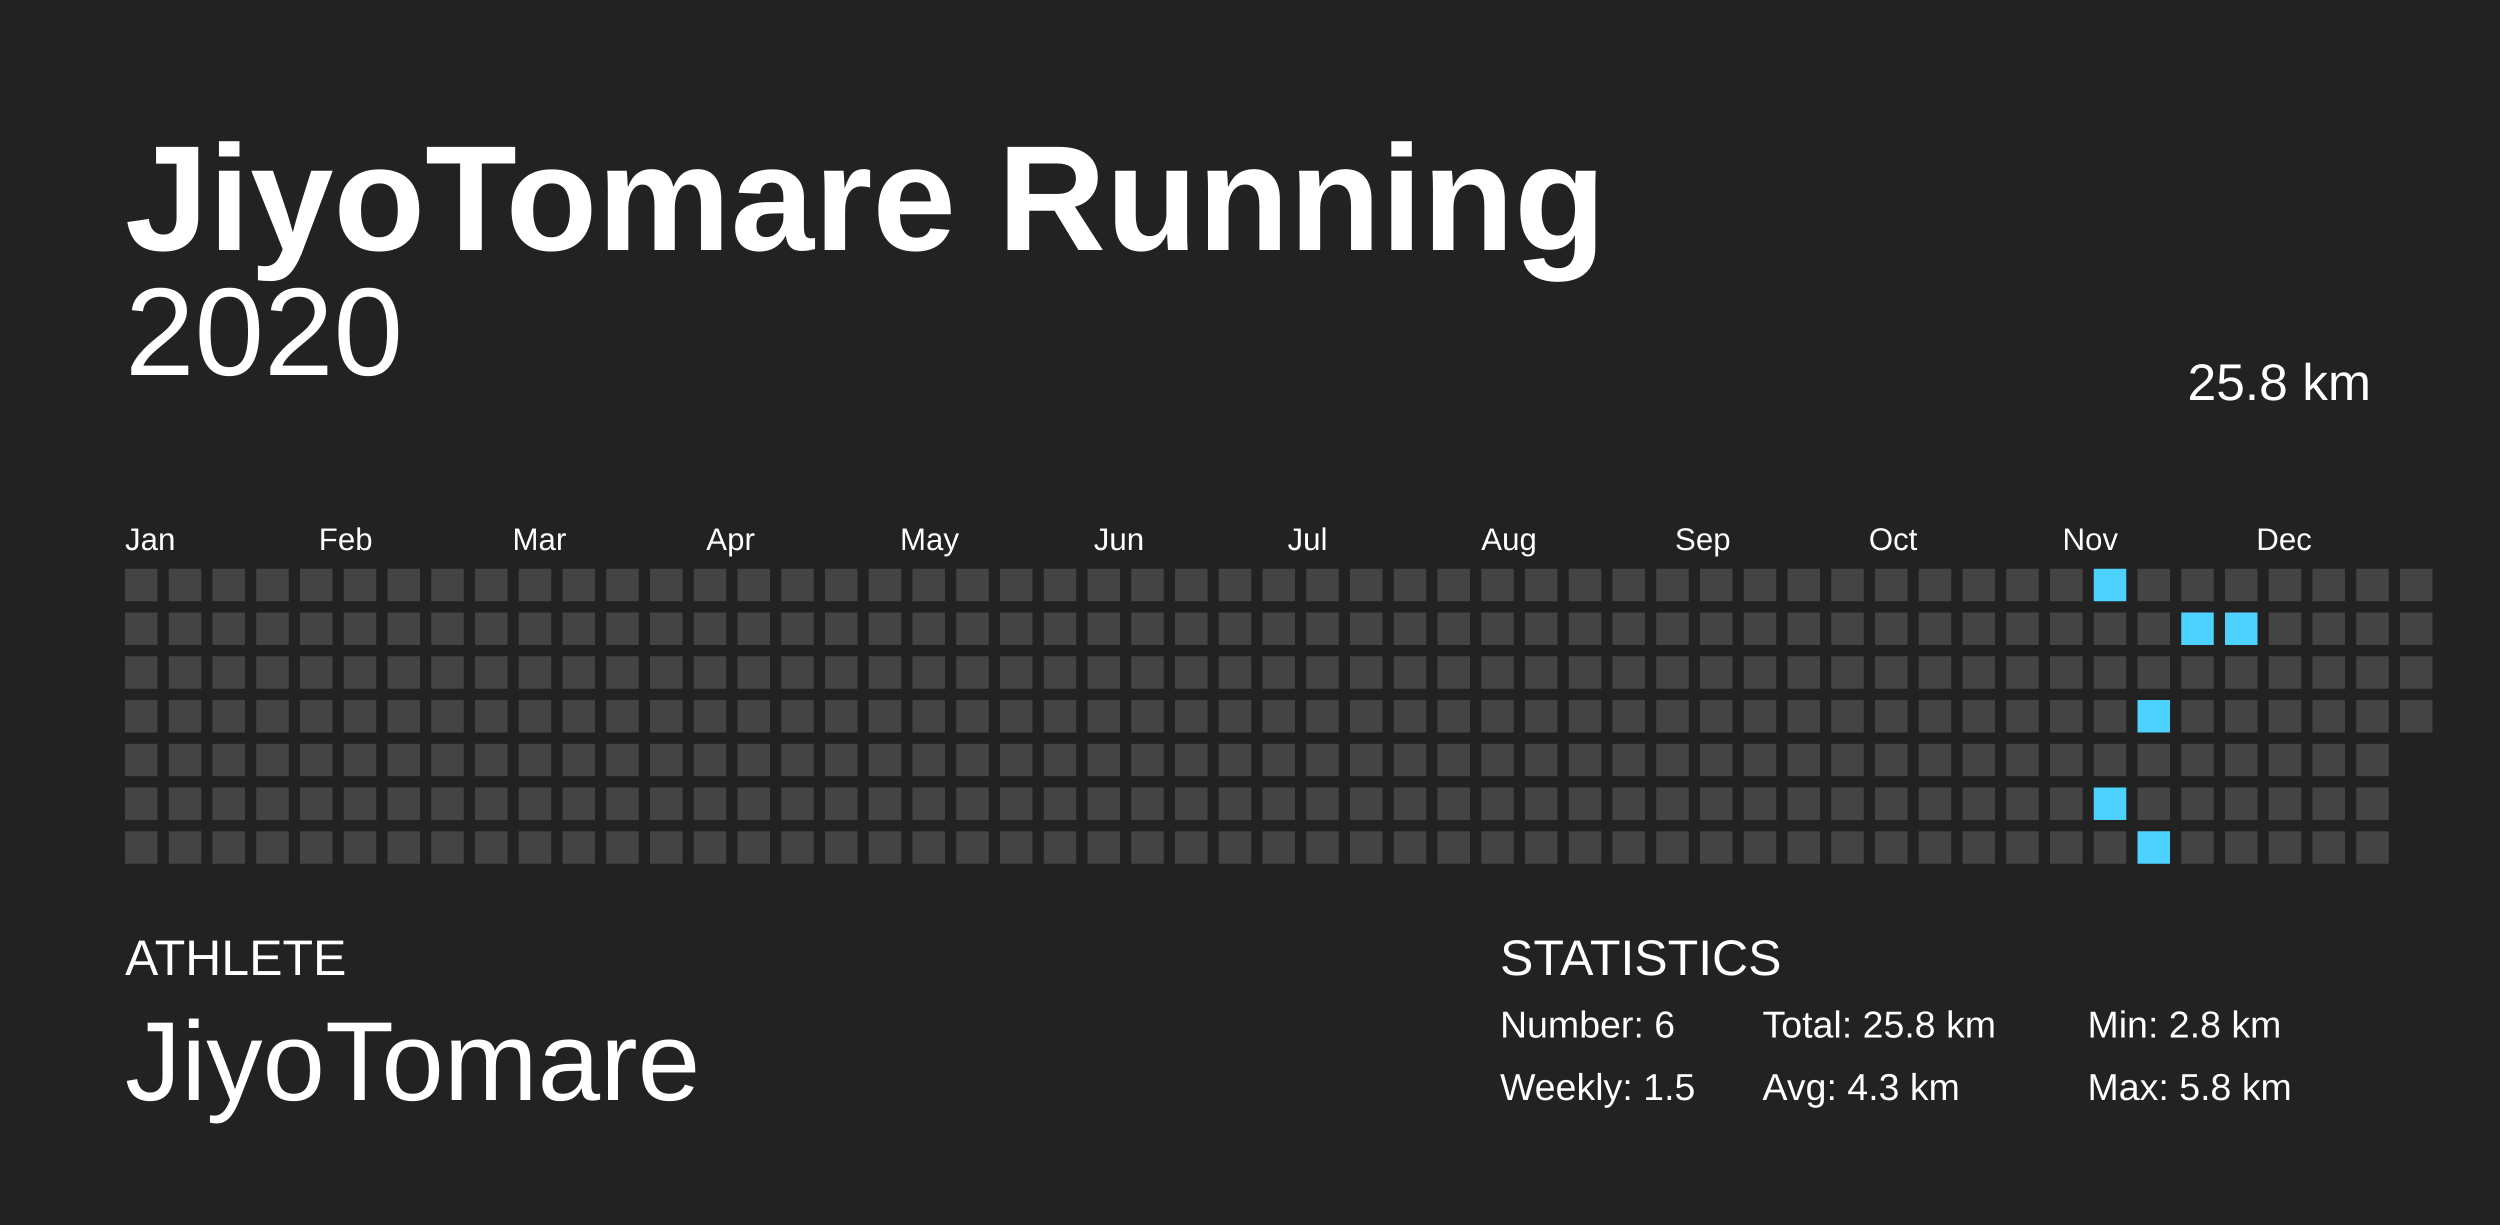
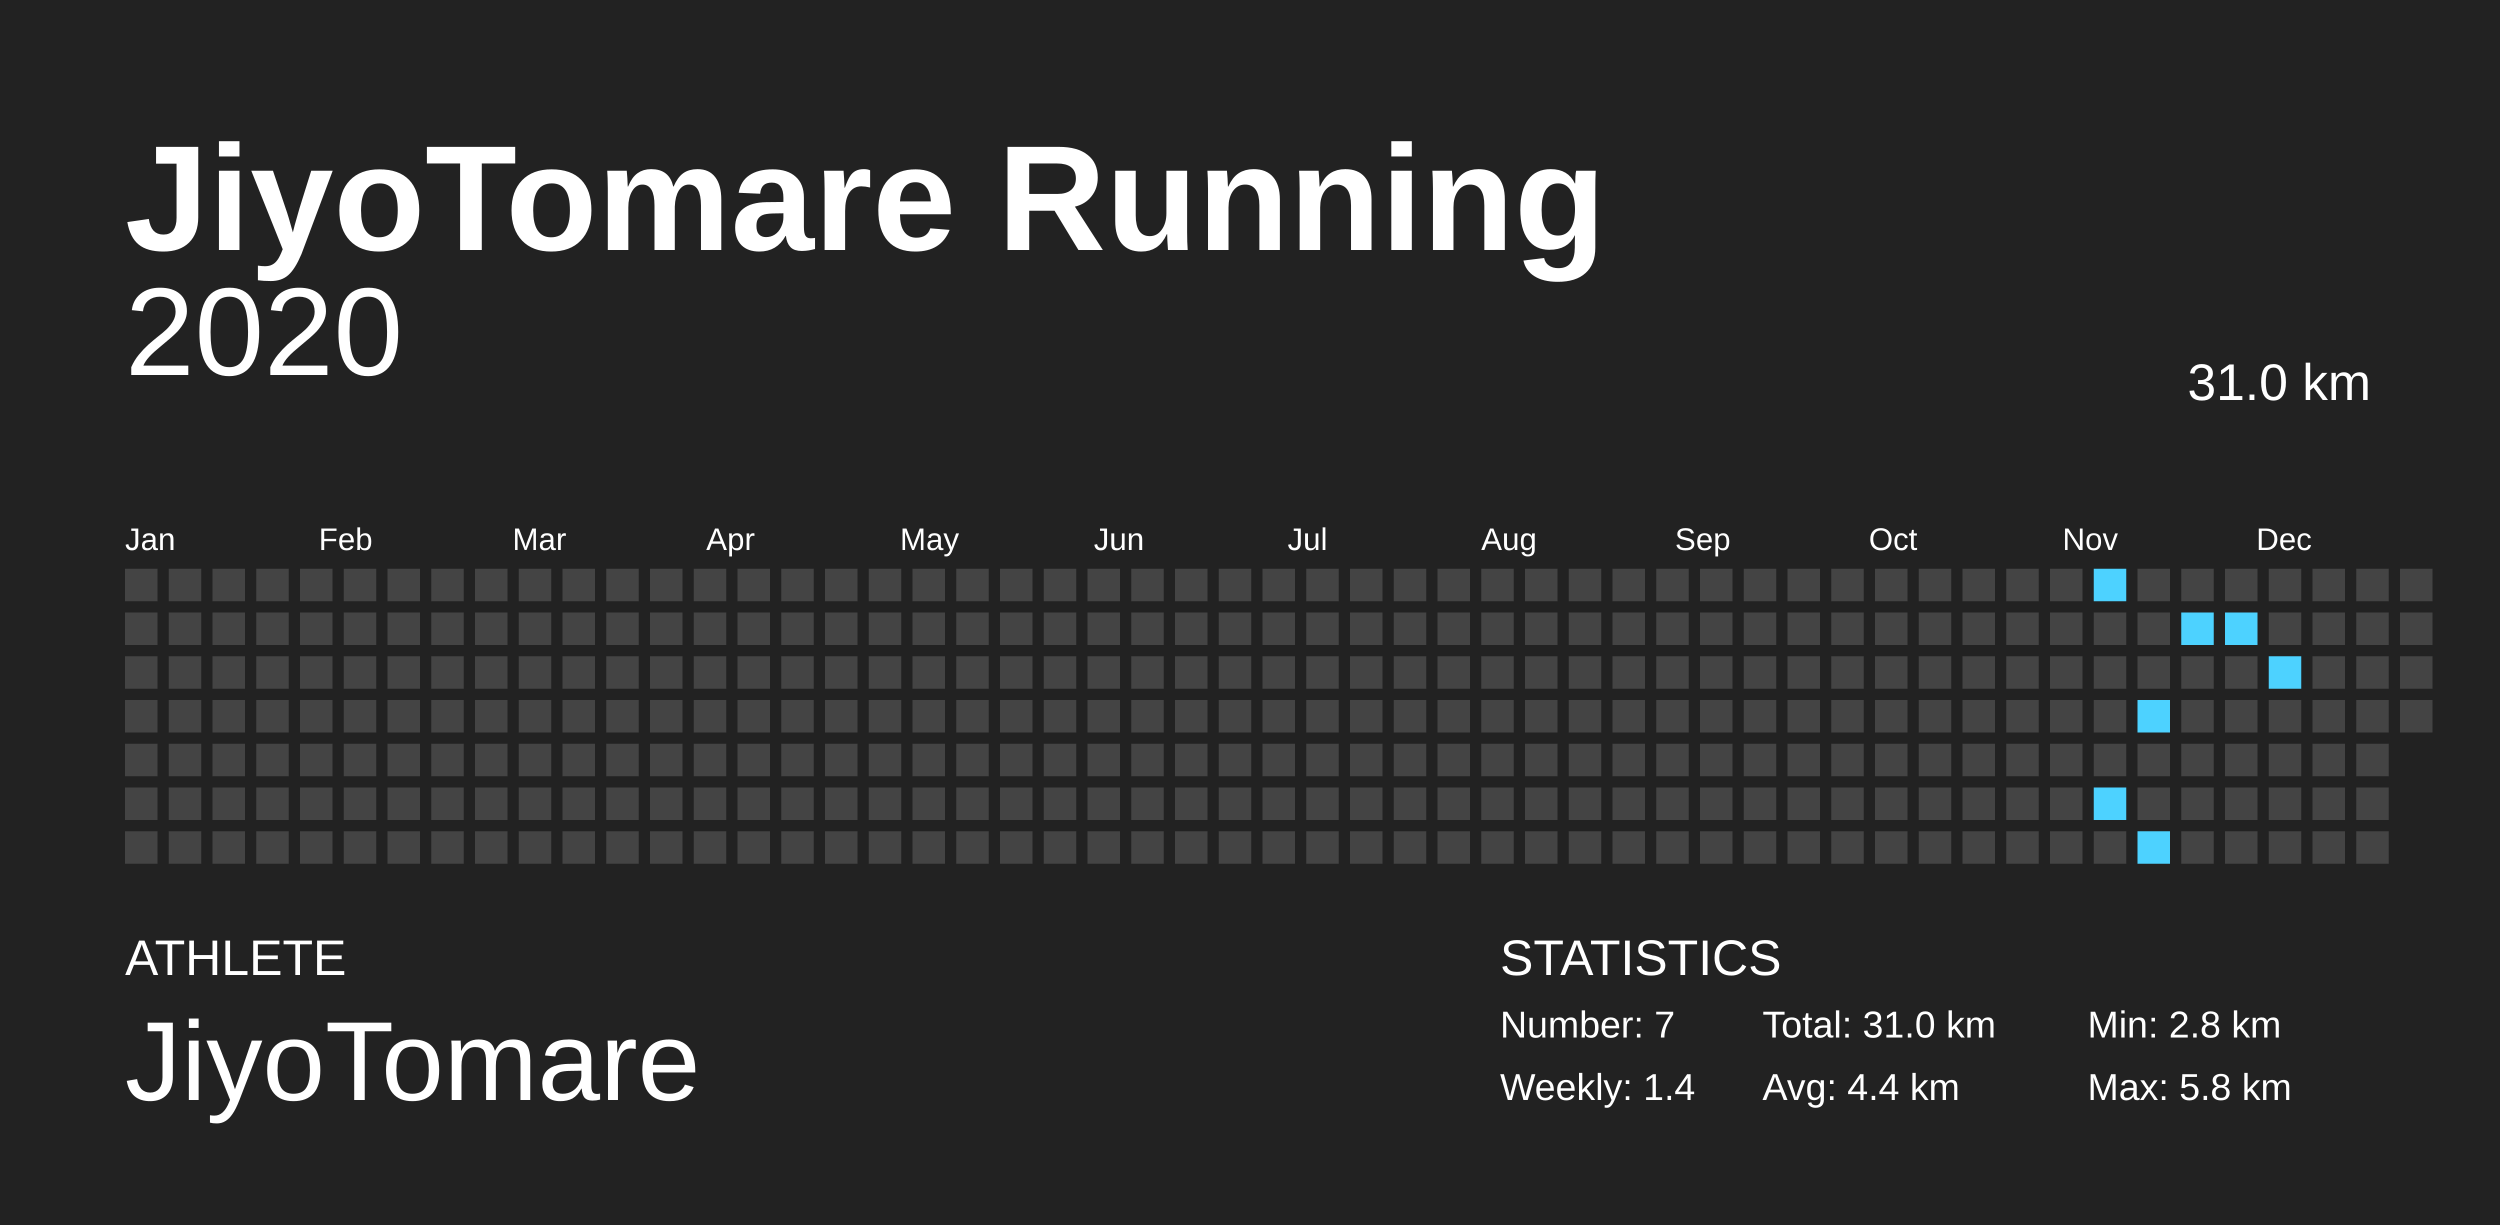
<svg xmlns="http://www.w3.org/2000/svg" baseProfile="full" height="98mm" version="1.1" viewBox="0,0,200,98" width="200mm">
  <defs />
  <rect fill="#222222" height="98" width="200" x="0" y="0" />
  <text fill="#FFFFFF" style="font-size:12px; font-family:Arial; font-weight:bold;" x="10" y="20">JiyoTomare Running</text>
  <text fill="#FFFFFF" style="font-size:4px; font-family:Arial" x="10" y="78">ATHLETE</text>
  <text fill="#FFFFFF" style="font-size:9px; font-family:Arial" x="10" y="88">JiyoTomare</text>
  <text fill="#FFFFFF" style="font-size:4px; font-family:Arial" x="120" y="78">STATISTICS</text>
-   <text fill="#FFFFFF" style="font-size:3px; font-family:Arial" x="120" y="83">Number: 6</text>
-   <text fill="#FFFFFF" style="font-size:3px; font-family:Arial" x="120" y="88">Weekly: 1.5</text>
-   <text fill="#FFFFFF" style="font-size:3px; font-family:Arial" x="141" y="83">Total: 25.8 km</text>
-   <text fill="#FFFFFF" style="font-size:3px; font-family:Arial" x="141" y="88">Avg: 4.3 km</text>
+   <text fill="#FFFFFF" style="font-size:3px; font-family:Arial" x="120" y="83">Number: 7</text>
+   <text fill="#FFFFFF" style="font-size:3px; font-family:Arial" x="120" y="88">Weekly: 1.4</text>
+   <text fill="#FFFFFF" style="font-size:3px; font-family:Arial" x="141" y="83">Total: 31.0 km</text>
+   <text fill="#FFFFFF" style="font-size:3px; font-family:Arial" x="141" y="88">Avg: 4.4 km</text>
  <text fill="#FFFFFF" style="font-size:3px; font-family:Arial" x="167" y="83">Min: 2.8 km</text>
  <text fill="#FFFFFF" style="font-size:3px; font-family:Arial" x="167" y="88">Max: 5.8 km</text>
  <text alignment-baseline="hanging" fill="#FFFFFF" style="font-size:10.0px; font-family:Arial;" x="10" y="30">2020</text>
-   <text alignment-baseline="hanging" fill="#FFFFFF" style="font-size:4.125px; font-family:Arial;" x="175" y="32">25.8 km</text>
+   <text alignment-baseline="hanging" fill="#FFFFFF" style="font-size:4.125px; font-family:Arial;" x="175" y="32">31.0 km</text>
  <text fill="#FFFFFF" style="font-size:2.5px; font-family:Arial" x="10.0" y="44">Jan</text>
  <text fill="#FFFFFF" style="font-size:2.5px; font-family:Arial" x="25.5" y="44">Feb</text>
  <text fill="#FFFFFF" style="font-size:2.5px; font-family:Arial" x="41.0" y="44">Mar</text>
  <text fill="#FFFFFF" style="font-size:2.5px; font-family:Arial" x="56.5" y="44">Apr</text>
  <text fill="#FFFFFF" style="font-size:2.5px; font-family:Arial" x="72.0" y="44">May</text>
  <text fill="#FFFFFF" style="font-size:2.5px; font-family:Arial" x="87.5" y="44">Jun</text>
  <text fill="#FFFFFF" style="font-size:2.5px; font-family:Arial" x="103.0" y="44">Jul</text>
  <text fill="#FFFFFF" style="font-size:2.5px; font-family:Arial" x="118.5" y="44">Aug</text>
  <text fill="#FFFFFF" style="font-size:2.5px; font-family:Arial" x="134.0" y="44">Sep</text>
  <text fill="#FFFFFF" style="font-size:2.5px; font-family:Arial" x="149.5" y="44">Oct</text>
  <text fill="#FFFFFF" style="font-size:2.5px; font-family:Arial" x="165.0" y="44">Nov</text>
  <text fill="#FFFFFF" style="font-size:2.5px; font-family:Arial" x="180.5" y="44">Dec</text>
  <rect fill="#444444" height="2.6" width="2.6" x="10.0" y="45.5" />
  <rect fill="#444444" height="2.6" width="2.6" x="10.0" y="49.0" />
  <rect fill="#444444" height="2.6" width="2.6" x="10.0" y="52.5" />
  <rect fill="#444444" height="2.6" width="2.6" x="10.0" y="56.0" />
  <rect fill="#444444" height="2.6" width="2.6" x="10.0" y="59.5" />
  <rect fill="#444444" height="2.6" width="2.6" x="10.0" y="63.0" />
  <rect fill="#444444" height="2.6" width="2.6" x="10.0" y="66.5" />
  <rect fill="#444444" height="2.6" width="2.6" x="13.5" y="45.5" />
  <rect fill="#444444" height="2.6" width="2.6" x="13.5" y="49.0" />
  <rect fill="#444444" height="2.6" width="2.6" x="13.5" y="52.5" />
  <rect fill="#444444" height="2.6" width="2.6" x="13.5" y="56.0" />
  <rect fill="#444444" height="2.6" width="2.6" x="13.5" y="59.5" />
  <rect fill="#444444" height="2.6" width="2.6" x="13.5" y="63.0" />
  <rect fill="#444444" height="2.6" width="2.6" x="13.5" y="66.5" />
  <rect fill="#444444" height="2.6" width="2.6" x="17.0" y="45.5" />
  <rect fill="#444444" height="2.6" width="2.6" x="17.0" y="49.0" />
  <rect fill="#444444" height="2.6" width="2.6" x="17.0" y="52.5" />
  <rect fill="#444444" height="2.6" width="2.6" x="17.0" y="56.0" />
  <rect fill="#444444" height="2.6" width="2.6" x="17.0" y="59.5" />
  <rect fill="#444444" height="2.6" width="2.6" x="17.0" y="63.0" />
  <rect fill="#444444" height="2.6" width="2.6" x="17.0" y="66.5" />
  <rect fill="#444444" height="2.6" width="2.6" x="20.5" y="45.5" />
  <rect fill="#444444" height="2.6" width="2.6" x="20.5" y="49.0" />
  <rect fill="#444444" height="2.6" width="2.6" x="20.5" y="52.5" />
  <rect fill="#444444" height="2.6" width="2.6" x="20.5" y="56.0" />
  <rect fill="#444444" height="2.6" width="2.6" x="20.5" y="59.5" />
  <rect fill="#444444" height="2.6" width="2.6" x="20.5" y="63.0" />
  <rect fill="#444444" height="2.6" width="2.6" x="20.5" y="66.5" />
  <rect fill="#444444" height="2.6" width="2.6" x="24.0" y="45.5" />
  <rect fill="#444444" height="2.6" width="2.6" x="24.0" y="49.0" />
  <rect fill="#444444" height="2.6" width="2.6" x="24.0" y="52.5" />
  <rect fill="#444444" height="2.6" width="2.6" x="24.0" y="56.0" />
  <rect fill="#444444" height="2.6" width="2.6" x="24.0" y="59.5" />
  <rect fill="#444444" height="2.6" width="2.6" x="24.0" y="63.0" />
  <rect fill="#444444" height="2.6" width="2.6" x="24.0" y="66.5" />
  <rect fill="#444444" height="2.6" width="2.6" x="27.5" y="45.5" />
  <rect fill="#444444" height="2.6" width="2.6" x="27.5" y="49.0" />
  <rect fill="#444444" height="2.6" width="2.6" x="27.5" y="52.5" />
  <rect fill="#444444" height="2.6" width="2.6" x="27.5" y="56.0" />
  <rect fill="#444444" height="2.6" width="2.6" x="27.5" y="59.5" />
  <rect fill="#444444" height="2.6" width="2.6" x="27.5" y="63.0" />
  <rect fill="#444444" height="2.6" width="2.6" x="27.5" y="66.5" />
  <rect fill="#444444" height="2.6" width="2.6" x="31.0" y="45.5" />
  <rect fill="#444444" height="2.6" width="2.6" x="31.0" y="49.0" />
  <rect fill="#444444" height="2.6" width="2.6" x="31.0" y="52.5" />
  <rect fill="#444444" height="2.6" width="2.6" x="31.0" y="56.0" />
  <rect fill="#444444" height="2.6" width="2.6" x="31.0" y="59.5" />
  <rect fill="#444444" height="2.6" width="2.6" x="31.0" y="63.0" />
  <rect fill="#444444" height="2.6" width="2.6" x="31.0" y="66.5" />
  <rect fill="#444444" height="2.6" width="2.6" x="34.5" y="45.5" />
  <rect fill="#444444" height="2.6" width="2.6" x="34.5" y="49.0" />
  <rect fill="#444444" height="2.6" width="2.6" x="34.5" y="52.5" />
  <rect fill="#444444" height="2.6" width="2.6" x="34.5" y="56.0" />
  <rect fill="#444444" height="2.6" width="2.6" x="34.5" y="59.5" />
  <rect fill="#444444" height="2.6" width="2.6" x="34.5" y="63.0" />
  <rect fill="#444444" height="2.6" width="2.6" x="34.5" y="66.5" />
  <rect fill="#444444" height="2.6" width="2.6" x="38.0" y="45.5" />
  <rect fill="#444444" height="2.6" width="2.6" x="38.0" y="49.0" />
  <rect fill="#444444" height="2.6" width="2.6" x="38.0" y="52.5" />
  <rect fill="#444444" height="2.6" width="2.6" x="38.0" y="56.0" />
  <rect fill="#444444" height="2.6" width="2.6" x="38.0" y="59.5" />
  <rect fill="#444444" height="2.6" width="2.6" x="38.0" y="63.0" />
  <rect fill="#444444" height="2.6" width="2.6" x="38.0" y="66.5" />
  <rect fill="#444444" height="2.6" width="2.6" x="41.5" y="45.5" />
  <rect fill="#444444" height="2.6" width="2.6" x="41.5" y="49.0" />
  <rect fill="#444444" height="2.6" width="2.6" x="41.5" y="52.5" />
  <rect fill="#444444" height="2.6" width="2.6" x="41.5" y="56.0" />
  <rect fill="#444444" height="2.6" width="2.6" x="41.5" y="59.5" />
  <rect fill="#444444" height="2.6" width="2.6" x="41.5" y="63.0" />
  <rect fill="#444444" height="2.6" width="2.6" x="41.5" y="66.5" />
  <rect fill="#444444" height="2.6" width="2.6" x="45.0" y="45.5" />
  <rect fill="#444444" height="2.6" width="2.6" x="45.0" y="49.0" />
  <rect fill="#444444" height="2.6" width="2.6" x="45.0" y="52.5" />
  <rect fill="#444444" height="2.6" width="2.6" x="45.0" y="56.0" />
  <rect fill="#444444" height="2.6" width="2.6" x="45.0" y="59.5" />
  <rect fill="#444444" height="2.6" width="2.6" x="45.0" y="63.0" />
  <rect fill="#444444" height="2.6" width="2.6" x="45.0" y="66.5" />
  <rect fill="#444444" height="2.6" width="2.6" x="48.5" y="45.5" />
  <rect fill="#444444" height="2.6" width="2.6" x="48.5" y="49.0" />
  <rect fill="#444444" height="2.6" width="2.6" x="48.5" y="52.5" />
  <rect fill="#444444" height="2.6" width="2.6" x="48.5" y="56.0" />
  <rect fill="#444444" height="2.6" width="2.6" x="48.5" y="59.5" />
  <rect fill="#444444" height="2.6" width="2.6" x="48.5" y="63.0" />
  <rect fill="#444444" height="2.6" width="2.6" x="48.5" y="66.5" />
  <rect fill="#444444" height="2.6" width="2.6" x="52.0" y="45.5" />
  <rect fill="#444444" height="2.6" width="2.6" x="52.0" y="49.0" />
  <rect fill="#444444" height="2.6" width="2.6" x="52.0" y="52.5" />
  <rect fill="#444444" height="2.6" width="2.6" x="52.0" y="56.0" />
  <rect fill="#444444" height="2.6" width="2.6" x="52.0" y="59.5" />
  <rect fill="#444444" height="2.6" width="2.6" x="52.0" y="63.0" />
  <rect fill="#444444" height="2.6" width="2.6" x="52.0" y="66.5" />
  <rect fill="#444444" height="2.6" width="2.6" x="55.5" y="45.5" />
  <rect fill="#444444" height="2.6" width="2.6" x="55.5" y="49.0" />
  <rect fill="#444444" height="2.6" width="2.6" x="55.5" y="52.5" />
  <rect fill="#444444" height="2.6" width="2.6" x="55.5" y="56.0" />
  <rect fill="#444444" height="2.6" width="2.6" x="55.5" y="59.5" />
  <rect fill="#444444" height="2.6" width="2.6" x="55.5" y="63.0" />
  <rect fill="#444444" height="2.6" width="2.6" x="55.5" y="66.5" />
  <rect fill="#444444" height="2.6" width="2.6" x="59.0" y="45.5" />
  <rect fill="#444444" height="2.6" width="2.6" x="59.0" y="49.0" />
  <rect fill="#444444" height="2.6" width="2.6" x="59.0" y="52.5" />
  <rect fill="#444444" height="2.6" width="2.6" x="59.0" y="56.0" />
  <rect fill="#444444" height="2.6" width="2.6" x="59.0" y="59.5" />
  <rect fill="#444444" height="2.6" width="2.6" x="59.0" y="63.0" />
  <rect fill="#444444" height="2.6" width="2.6" x="59.0" y="66.5" />
  <rect fill="#444444" height="2.6" width="2.6" x="62.5" y="45.5" />
  <rect fill="#444444" height="2.6" width="2.6" x="62.5" y="49.0" />
  <rect fill="#444444" height="2.6" width="2.6" x="62.5" y="52.5" />
  <rect fill="#444444" height="2.6" width="2.6" x="62.5" y="56.0" />
  <rect fill="#444444" height="2.6" width="2.6" x="62.5" y="59.5" />
  <rect fill="#444444" height="2.6" width="2.6" x="62.5" y="63.0" />
  <rect fill="#444444" height="2.6" width="2.6" x="62.5" y="66.5" />
  <rect fill="#444444" height="2.6" width="2.6" x="66.0" y="45.5" />
  <rect fill="#444444" height="2.6" width="2.6" x="66.0" y="49.0" />
  <rect fill="#444444" height="2.6" width="2.6" x="66.0" y="52.5" />
  <rect fill="#444444" height="2.6" width="2.6" x="66.0" y="56.0" />
  <rect fill="#444444" height="2.6" width="2.6" x="66.0" y="59.5" />
  <rect fill="#444444" height="2.6" width="2.6" x="66.0" y="63.0" />
  <rect fill="#444444" height="2.6" width="2.6" x="66.0" y="66.5" />
  <rect fill="#444444" height="2.6" width="2.6" x="69.5" y="45.5" />
  <rect fill="#444444" height="2.6" width="2.6" x="69.5" y="49.0" />
  <rect fill="#444444" height="2.6" width="2.6" x="69.5" y="52.5" />
  <rect fill="#444444" height="2.6" width="2.6" x="69.5" y="56.0" />
  <rect fill="#444444" height="2.6" width="2.6" x="69.5" y="59.5" />
  <rect fill="#444444" height="2.6" width="2.6" x="69.5" y="63.0" />
  <rect fill="#444444" height="2.6" width="2.6" x="69.5" y="66.5" />
  <rect fill="#444444" height="2.6" width="2.6" x="73.0" y="45.5" />
  <rect fill="#444444" height="2.6" width="2.6" x="73.0" y="49.0" />
  <rect fill="#444444" height="2.6" width="2.6" x="73.0" y="52.5" />
  <rect fill="#444444" height="2.6" width="2.6" x="73.0" y="56.0" />
  <rect fill="#444444" height="2.6" width="2.6" x="73.0" y="59.5" />
  <rect fill="#444444" height="2.6" width="2.6" x="73.0" y="63.0" />
  <rect fill="#444444" height="2.6" width="2.6" x="73.0" y="66.5" />
  <rect fill="#444444" height="2.6" width="2.6" x="76.5" y="45.5" />
  <rect fill="#444444" height="2.6" width="2.6" x="76.5" y="49.0" />
  <rect fill="#444444" height="2.6" width="2.6" x="76.5" y="52.5" />
  <rect fill="#444444" height="2.6" width="2.6" x="76.5" y="56.0" />
  <rect fill="#444444" height="2.6" width="2.6" x="76.5" y="59.5" />
  <rect fill="#444444" height="2.6" width="2.6" x="76.5" y="63.0" />
  <rect fill="#444444" height="2.6" width="2.6" x="76.5" y="66.5" />
  <rect fill="#444444" height="2.6" width="2.6" x="80.0" y="45.5" />
  <rect fill="#444444" height="2.6" width="2.6" x="80.0" y="49.0" />
  <rect fill="#444444" height="2.6" width="2.6" x="80.0" y="52.5" />
  <rect fill="#444444" height="2.6" width="2.6" x="80.0" y="56.0" />
  <rect fill="#444444" height="2.6" width="2.6" x="80.0" y="59.5" />
  <rect fill="#444444" height="2.6" width="2.6" x="80.0" y="63.0" />
  <rect fill="#444444" height="2.6" width="2.6" x="80.0" y="66.5" />
  <rect fill="#444444" height="2.6" width="2.6" x="83.5" y="45.5" />
  <rect fill="#444444" height="2.6" width="2.6" x="83.5" y="49.0" />
  <rect fill="#444444" height="2.6" width="2.6" x="83.5" y="52.5" />
  <rect fill="#444444" height="2.6" width="2.6" x="83.5" y="56.0" />
  <rect fill="#444444" height="2.6" width="2.6" x="83.5" y="59.5" />
  <rect fill="#444444" height="2.6" width="2.6" x="83.5" y="63.0" />
  <rect fill="#444444" height="2.6" width="2.6" x="83.5" y="66.5" />
  <rect fill="#444444" height="2.6" width="2.6" x="87.0" y="45.5" />
  <rect fill="#444444" height="2.6" width="2.6" x="87.0" y="49.0" />
  <rect fill="#444444" height="2.6" width="2.6" x="87.0" y="52.5" />
  <rect fill="#444444" height="2.6" width="2.6" x="87.0" y="56.0" />
  <rect fill="#444444" height="2.6" width="2.6" x="87.0" y="59.5" />
  <rect fill="#444444" height="2.6" width="2.6" x="87.0" y="63.0" />
  <rect fill="#444444" height="2.6" width="2.6" x="87.0" y="66.5" />
  <rect fill="#444444" height="2.6" width="2.6" x="90.5" y="45.5" />
  <rect fill="#444444" height="2.6" width="2.6" x="90.5" y="49.0" />
  <rect fill="#444444" height="2.6" width="2.6" x="90.5" y="52.5" />
  <rect fill="#444444" height="2.6" width="2.6" x="90.5" y="56.0" />
  <rect fill="#444444" height="2.6" width="2.6" x="90.5" y="59.5" />
  <rect fill="#444444" height="2.6" width="2.6" x="90.5" y="63.0" />
  <rect fill="#444444" height="2.6" width="2.6" x="90.5" y="66.5" />
  <rect fill="#444444" height="2.6" width="2.6" x="94.0" y="45.5" />
  <rect fill="#444444" height="2.6" width="2.6" x="94.0" y="49.0" />
  <rect fill="#444444" height="2.6" width="2.6" x="94.0" y="52.5" />
  <rect fill="#444444" height="2.6" width="2.6" x="94.0" y="56.0" />
  <rect fill="#444444" height="2.6" width="2.6" x="94.0" y="59.5" />
  <rect fill="#444444" height="2.6" width="2.6" x="94.0" y="63.0" />
  <rect fill="#444444" height="2.6" width="2.6" x="94.0" y="66.5" />
  <rect fill="#444444" height="2.6" width="2.6" x="97.5" y="45.5" />
  <rect fill="#444444" height="2.6" width="2.6" x="97.5" y="49.0" />
  <rect fill="#444444" height="2.6" width="2.6" x="97.5" y="52.5" />
  <rect fill="#444444" height="2.6" width="2.6" x="97.5" y="56.0" />
  <rect fill="#444444" height="2.6" width="2.6" x="97.5" y="59.5" />
  <rect fill="#444444" height="2.6" width="2.6" x="97.5" y="63.0" />
  <rect fill="#444444" height="2.6" width="2.6" x="97.5" y="66.5" />
  <rect fill="#444444" height="2.6" width="2.6" x="101.0" y="45.5" />
  <rect fill="#444444" height="2.6" width="2.6" x="101.0" y="49.0" />
  <rect fill="#444444" height="2.6" width="2.6" x="101.0" y="52.5" />
  <rect fill="#444444" height="2.6" width="2.6" x="101.0" y="56.0" />
  <rect fill="#444444" height="2.6" width="2.6" x="101.0" y="59.5" />
  <rect fill="#444444" height="2.6" width="2.6" x="101.0" y="63.0" />
  <rect fill="#444444" height="2.6" width="2.6" x="101.0" y="66.5" />
  <rect fill="#444444" height="2.6" width="2.6" x="104.5" y="45.5" />
  <rect fill="#444444" height="2.6" width="2.6" x="104.5" y="49.0" />
  <rect fill="#444444" height="2.6" width="2.6" x="104.5" y="52.5" />
  <rect fill="#444444" height="2.6" width="2.6" x="104.5" y="56.0" />
  <rect fill="#444444" height="2.6" width="2.6" x="104.5" y="59.5" />
  <rect fill="#444444" height="2.6" width="2.6" x="104.5" y="63.0" />
  <rect fill="#444444" height="2.6" width="2.6" x="104.5" y="66.5" />
  <rect fill="#444444" height="2.6" width="2.6" x="108.0" y="45.5" />
  <rect fill="#444444" height="2.6" width="2.6" x="108.0" y="49.0" />
  <rect fill="#444444" height="2.6" width="2.6" x="108.0" y="52.5" />
  <rect fill="#444444" height="2.6" width="2.6" x="108.0" y="56.0" />
  <rect fill="#444444" height="2.6" width="2.6" x="108.0" y="59.5" />
  <rect fill="#444444" height="2.6" width="2.6" x="108.0" y="63.0" />
  <rect fill="#444444" height="2.6" width="2.6" x="108.0" y="66.5" />
  <rect fill="#444444" height="2.6" width="2.6" x="111.5" y="45.5" />
  <rect fill="#444444" height="2.6" width="2.6" x="111.5" y="49.0" />
  <rect fill="#444444" height="2.6" width="2.6" x="111.5" y="52.5" />
  <rect fill="#444444" height="2.6" width="2.6" x="111.5" y="56.0" />
  <rect fill="#444444" height="2.6" width="2.6" x="111.5" y="59.5" />
  <rect fill="#444444" height="2.6" width="2.6" x="111.5" y="63.0" />
  <rect fill="#444444" height="2.6" width="2.6" x="111.5" y="66.5" />
  <rect fill="#444444" height="2.6" width="2.6" x="115.0" y="45.5" />
  <rect fill="#444444" height="2.6" width="2.6" x="115.0" y="49.0" />
  <rect fill="#444444" height="2.6" width="2.6" x="115.0" y="52.5" />
  <rect fill="#444444" height="2.6" width="2.6" x="115.0" y="56.0" />
  <rect fill="#444444" height="2.6" width="2.6" x="115.0" y="59.5" />
  <rect fill="#444444" height="2.6" width="2.6" x="115.0" y="63.0" />
  <rect fill="#444444" height="2.6" width="2.6" x="115.0" y="66.5" />
  <rect fill="#444444" height="2.6" width="2.6" x="118.5" y="45.5" />
  <rect fill="#444444" height="2.6" width="2.6" x="118.5" y="49.0" />
  <rect fill="#444444" height="2.6" width="2.6" x="118.5" y="52.5" />
  <rect fill="#444444" height="2.6" width="2.6" x="118.5" y="56.0" />
  <rect fill="#444444" height="2.6" width="2.6" x="118.5" y="59.5" />
  <rect fill="#444444" height="2.6" width="2.6" x="118.5" y="63.0" />
  <rect fill="#444444" height="2.6" width="2.6" x="118.5" y="66.5" />
  <rect fill="#444444" height="2.6" width="2.6" x="122.0" y="45.5" />
  <rect fill="#444444" height="2.6" width="2.6" x="122.0" y="49.0" />
  <rect fill="#444444" height="2.6" width="2.6" x="122.0" y="52.5" />
  <rect fill="#444444" height="2.6" width="2.6" x="122.0" y="56.0" />
  <rect fill="#444444" height="2.6" width="2.6" x="122.0" y="59.5" />
  <rect fill="#444444" height="2.6" width="2.6" x="122.0" y="63.0" />
  <rect fill="#444444" height="2.6" width="2.6" x="122.0" y="66.5" />
  <rect fill="#444444" height="2.6" width="2.6" x="125.5" y="45.5" />
  <rect fill="#444444" height="2.6" width="2.6" x="125.5" y="49.0" />
  <rect fill="#444444" height="2.6" width="2.6" x="125.5" y="52.5" />
  <rect fill="#444444" height="2.6" width="2.6" x="125.5" y="56.0" />
  <rect fill="#444444" height="2.6" width="2.6" x="125.5" y="59.5" />
  <rect fill="#444444" height="2.6" width="2.6" x="125.5" y="63.0" />
  <rect fill="#444444" height="2.6" width="2.6" x="125.5" y="66.5" />
  <rect fill="#444444" height="2.6" width="2.6" x="129.0" y="45.5" />
  <rect fill="#444444" height="2.6" width="2.6" x="129.0" y="49.0" />
  <rect fill="#444444" height="2.6" width="2.6" x="129.0" y="52.5" />
  <rect fill="#444444" height="2.6" width="2.6" x="129.0" y="56.0" />
  <rect fill="#444444" height="2.6" width="2.6" x="129.0" y="59.5" />
  <rect fill="#444444" height="2.6" width="2.6" x="129.0" y="63.0" />
  <rect fill="#444444" height="2.6" width="2.6" x="129.0" y="66.5" />
  <rect fill="#444444" height="2.6" width="2.6" x="132.5" y="45.5" />
  <rect fill="#444444" height="2.6" width="2.6" x="132.5" y="49.0" />
  <rect fill="#444444" height="2.6" width="2.6" x="132.5" y="52.5" />
  <rect fill="#444444" height="2.6" width="2.6" x="132.5" y="56.0" />
  <rect fill="#444444" height="2.6" width="2.6" x="132.5" y="59.5" />
  <rect fill="#444444" height="2.6" width="2.6" x="132.5" y="63.0" />
  <rect fill="#444444" height="2.6" width="2.6" x="132.5" y="66.5" />
  <rect fill="#444444" height="2.6" width="2.6" x="136.0" y="45.5" />
  <rect fill="#444444" height="2.6" width="2.6" x="136.0" y="49.0" />
  <rect fill="#444444" height="2.6" width="2.6" x="136.0" y="52.5" />
  <rect fill="#444444" height="2.6" width="2.6" x="136.0" y="56.0" />
  <rect fill="#444444" height="2.6" width="2.6" x="136.0" y="59.5" />
  <rect fill="#444444" height="2.6" width="2.6" x="136.0" y="63.0" />
  <rect fill="#444444" height="2.6" width="2.6" x="136.0" y="66.5" />
  <rect fill="#444444" height="2.6" width="2.6" x="139.5" y="45.5" />
  <rect fill="#444444" height="2.6" width="2.6" x="139.5" y="49.0" />
  <rect fill="#444444" height="2.6" width="2.6" x="139.5" y="52.5" />
  <rect fill="#444444" height="2.6" width="2.6" x="139.5" y="56.0" />
  <rect fill="#444444" height="2.6" width="2.6" x="139.5" y="59.5" />
  <rect fill="#444444" height="2.6" width="2.6" x="139.5" y="63.0" />
  <rect fill="#444444" height="2.6" width="2.6" x="139.5" y="66.5" />
  <rect fill="#444444" height="2.6" width="2.6" x="143.0" y="45.5" />
  <rect fill="#444444" height="2.6" width="2.6" x="143.0" y="49.0" />
  <rect fill="#444444" height="2.6" width="2.6" x="143.0" y="52.5" />
  <rect fill="#444444" height="2.6" width="2.6" x="143.0" y="56.0" />
  <rect fill="#444444" height="2.6" width="2.6" x="143.0" y="59.5" />
  <rect fill="#444444" height="2.6" width="2.6" x="143.0" y="63.0" />
  <rect fill="#444444" height="2.6" width="2.6" x="143.0" y="66.5" />
  <rect fill="#444444" height="2.6" width="2.6" x="146.5" y="45.5" />
  <rect fill="#444444" height="2.6" width="2.6" x="146.5" y="49.0" />
  <rect fill="#444444" height="2.6" width="2.6" x="146.5" y="52.5" />
  <rect fill="#444444" height="2.6" width="2.6" x="146.5" y="56.0" />
  <rect fill="#444444" height="2.6" width="2.6" x="146.5" y="59.5" />
  <rect fill="#444444" height="2.6" width="2.6" x="146.5" y="63.0" />
  <rect fill="#444444" height="2.6" width="2.6" x="146.5" y="66.5" />
  <rect fill="#444444" height="2.6" width="2.6" x="150.0" y="45.5" />
  <rect fill="#444444" height="2.6" width="2.6" x="150.0" y="49.0" />
  <rect fill="#444444" height="2.6" width="2.6" x="150.0" y="52.5" />
  <rect fill="#444444" height="2.6" width="2.6" x="150.0" y="56.0" />
  <rect fill="#444444" height="2.6" width="2.6" x="150.0" y="59.5" />
  <rect fill="#444444" height="2.6" width="2.6" x="150.0" y="63.0" />
  <rect fill="#444444" height="2.6" width="2.6" x="150.0" y="66.5" />
  <rect fill="#444444" height="2.6" width="2.6" x="153.5" y="45.5" />
  <rect fill="#444444" height="2.6" width="2.6" x="153.5" y="49.0" />
  <rect fill="#444444" height="2.6" width="2.6" x="153.5" y="52.5" />
  <rect fill="#444444" height="2.6" width="2.6" x="153.5" y="56.0" />
  <rect fill="#444444" height="2.6" width="2.6" x="153.5" y="59.5" />
  <rect fill="#444444" height="2.6" width="2.6" x="153.5" y="63.0" />
  <rect fill="#444444" height="2.6" width="2.6" x="153.5" y="66.5" />
  <rect fill="#444444" height="2.6" width="2.6" x="157.0" y="45.5" />
  <rect fill="#444444" height="2.6" width="2.6" x="157.0" y="49.0" />
  <rect fill="#444444" height="2.6" width="2.6" x="157.0" y="52.5" />
  <rect fill="#444444" height="2.6" width="2.6" x="157.0" y="56.0" />
  <rect fill="#444444" height="2.6" width="2.6" x="157.0" y="59.5" />
  <rect fill="#444444" height="2.6" width="2.6" x="157.0" y="63.0" />
  <rect fill="#444444" height="2.6" width="2.6" x="157.0" y="66.5" />
  <rect fill="#444444" height="2.6" width="2.6" x="160.5" y="45.5" />
  <rect fill="#444444" height="2.6" width="2.6" x="160.5" y="49.0" />
  <rect fill="#444444" height="2.6" width="2.6" x="160.5" y="52.5" />
  <rect fill="#444444" height="2.6" width="2.6" x="160.5" y="56.0" />
  <rect fill="#444444" height="2.6" width="2.6" x="160.5" y="59.5" />
  <rect fill="#444444" height="2.6" width="2.6" x="160.5" y="63.0" />
  <rect fill="#444444" height="2.6" width="2.6" x="160.5" y="66.5" />
  <rect fill="#444444" height="2.6" width="2.6" x="164.0" y="45.5" />
  <rect fill="#444444" height="2.6" width="2.6" x="164.0" y="49.0" />
  <rect fill="#444444" height="2.6" width="2.6" x="164.0" y="52.5" />
  <rect fill="#444444" height="2.6" width="2.6" x="164.0" y="56.0" />
  <rect fill="#444444" height="2.6" width="2.6" x="164.0" y="59.5" />
  <rect fill="#444444" height="2.6" width="2.6" x="164.0" y="63.0" />
  <rect fill="#444444" height="2.6" width="2.6" x="164.0" y="66.5" />
  <rect fill="#4dd2ff" height="2.6" width="2.6" x="167.5" y="45.5" />
  <rect fill="#444444" height="2.6" width="2.6" x="167.5" y="49.0" />
  <rect fill="#444444" height="2.6" width="2.6" x="167.5" y="52.5" />
  <rect fill="#444444" height="2.6" width="2.6" x="167.5" y="56.0" />
  <rect fill="#444444" height="2.6" width="2.6" x="167.5" y="59.5" />
  <rect fill="#4dd2ff" height="2.6" width="2.6" x="167.5" y="63.0" />
  <rect fill="#444444" height="2.6" width="2.6" x="167.5" y="66.5" />
  <rect fill="#444444" height="2.6" width="2.6" x="171.0" y="45.5" />
  <rect fill="#444444" height="2.6" width="2.6" x="171.0" y="49.0" />
  <rect fill="#444444" height="2.6" width="2.6" x="171.0" y="52.5" />
  <rect fill="#4dd2ff" height="2.6" width="2.6" x="171.0" y="56.0" />
  <rect fill="#444444" height="2.6" width="2.6" x="171.0" y="59.5" />
  <rect fill="#444444" height="2.6" width="2.6" x="171.0" y="63.0" />
  <rect fill="#4dd2ff" height="2.6" width="2.6" x="171.0" y="66.5" />
  <rect fill="#444444" height="2.6" width="2.6" x="174.5" y="45.5" />
  <rect fill="#4dd2ff" height="2.6" width="2.6" x="174.5" y="49.0" />
  <rect fill="#444444" height="2.6" width="2.6" x="174.5" y="52.5" />
  <rect fill="#444444" height="2.6" width="2.6" x="174.5" y="56.0" />
  <rect fill="#444444" height="2.6" width="2.6" x="174.5" y="59.5" />
  <rect fill="#444444" height="2.6" width="2.6" x="174.5" y="63.0" />
  <rect fill="#444444" height="2.6" width="2.6" x="174.5" y="66.5" />
  <rect fill="#444444" height="2.6" width="2.6" x="178.0" y="45.5" />
  <rect fill="#4dd2ff" height="2.6" width="2.6" x="178.0" y="49.0" />
  <rect fill="#444444" height="2.6" width="2.6" x="178.0" y="52.5" />
  <rect fill="#444444" height="2.6" width="2.6" x="178.0" y="56.0" />
  <rect fill="#444444" height="2.6" width="2.6" x="178.0" y="59.5" />
  <rect fill="#444444" height="2.6" width="2.6" x="178.0" y="63.0" />
  <rect fill="#444444" height="2.6" width="2.6" x="178.0" y="66.5" />
  <rect fill="#444444" height="2.6" width="2.6" x="181.5" y="45.5" />
  <rect fill="#444444" height="2.6" width="2.6" x="181.5" y="49.0" />
-   <rect fill="#444444" height="2.6" width="2.6" x="181.5" y="52.5" />
+   <rect fill="#4dd2ff" height="2.6" width="2.6" x="181.5" y="52.5" />
  <rect fill="#444444" height="2.6" width="2.6" x="181.5" y="56.0" />
  <rect fill="#444444" height="2.6" width="2.6" x="181.5" y="59.5" />
  <rect fill="#444444" height="2.6" width="2.6" x="181.5" y="63.0" />
  <rect fill="#444444" height="2.6" width="2.6" x="181.5" y="66.5" />
  <rect fill="#444444" height="2.6" width="2.6" x="185.0" y="45.5" />
  <rect fill="#444444" height="2.6" width="2.6" x="185.0" y="49.0" />
  <rect fill="#444444" height="2.6" width="2.6" x="185.0" y="52.5" />
  <rect fill="#444444" height="2.6" width="2.6" x="185.0" y="56.0" />
  <rect fill="#444444" height="2.6" width="2.6" x="185.0" y="59.5" />
  <rect fill="#444444" height="2.6" width="2.6" x="185.0" y="63.0" />
  <rect fill="#444444" height="2.6" width="2.6" x="185.0" y="66.5" />
  <rect fill="#444444" height="2.6" width="2.6" x="188.5" y="45.5" />
  <rect fill="#444444" height="2.6" width="2.6" x="188.5" y="49.0" />
  <rect fill="#444444" height="2.6" width="2.6" x="188.5" y="52.5" />
  <rect fill="#444444" height="2.6" width="2.6" x="188.5" y="56.0" />
  <rect fill="#444444" height="2.6" width="2.6" x="188.5" y="59.5" />
  <rect fill="#444444" height="2.6" width="2.6" x="188.5" y="63.0" />
  <rect fill="#444444" height="2.6" width="2.6" x="188.5" y="66.5" />
  <rect fill="#444444" height="2.6" width="2.6" x="192.0" y="45.5" />
  <rect fill="#444444" height="2.6" width="2.6" x="192.0" y="49.0" />
  <rect fill="#444444" height="2.6" width="2.6" x="192.0" y="52.5" />
  <rect fill="#444444" height="2.6" width="2.6" x="192.0" y="56.0" />
</svg>
